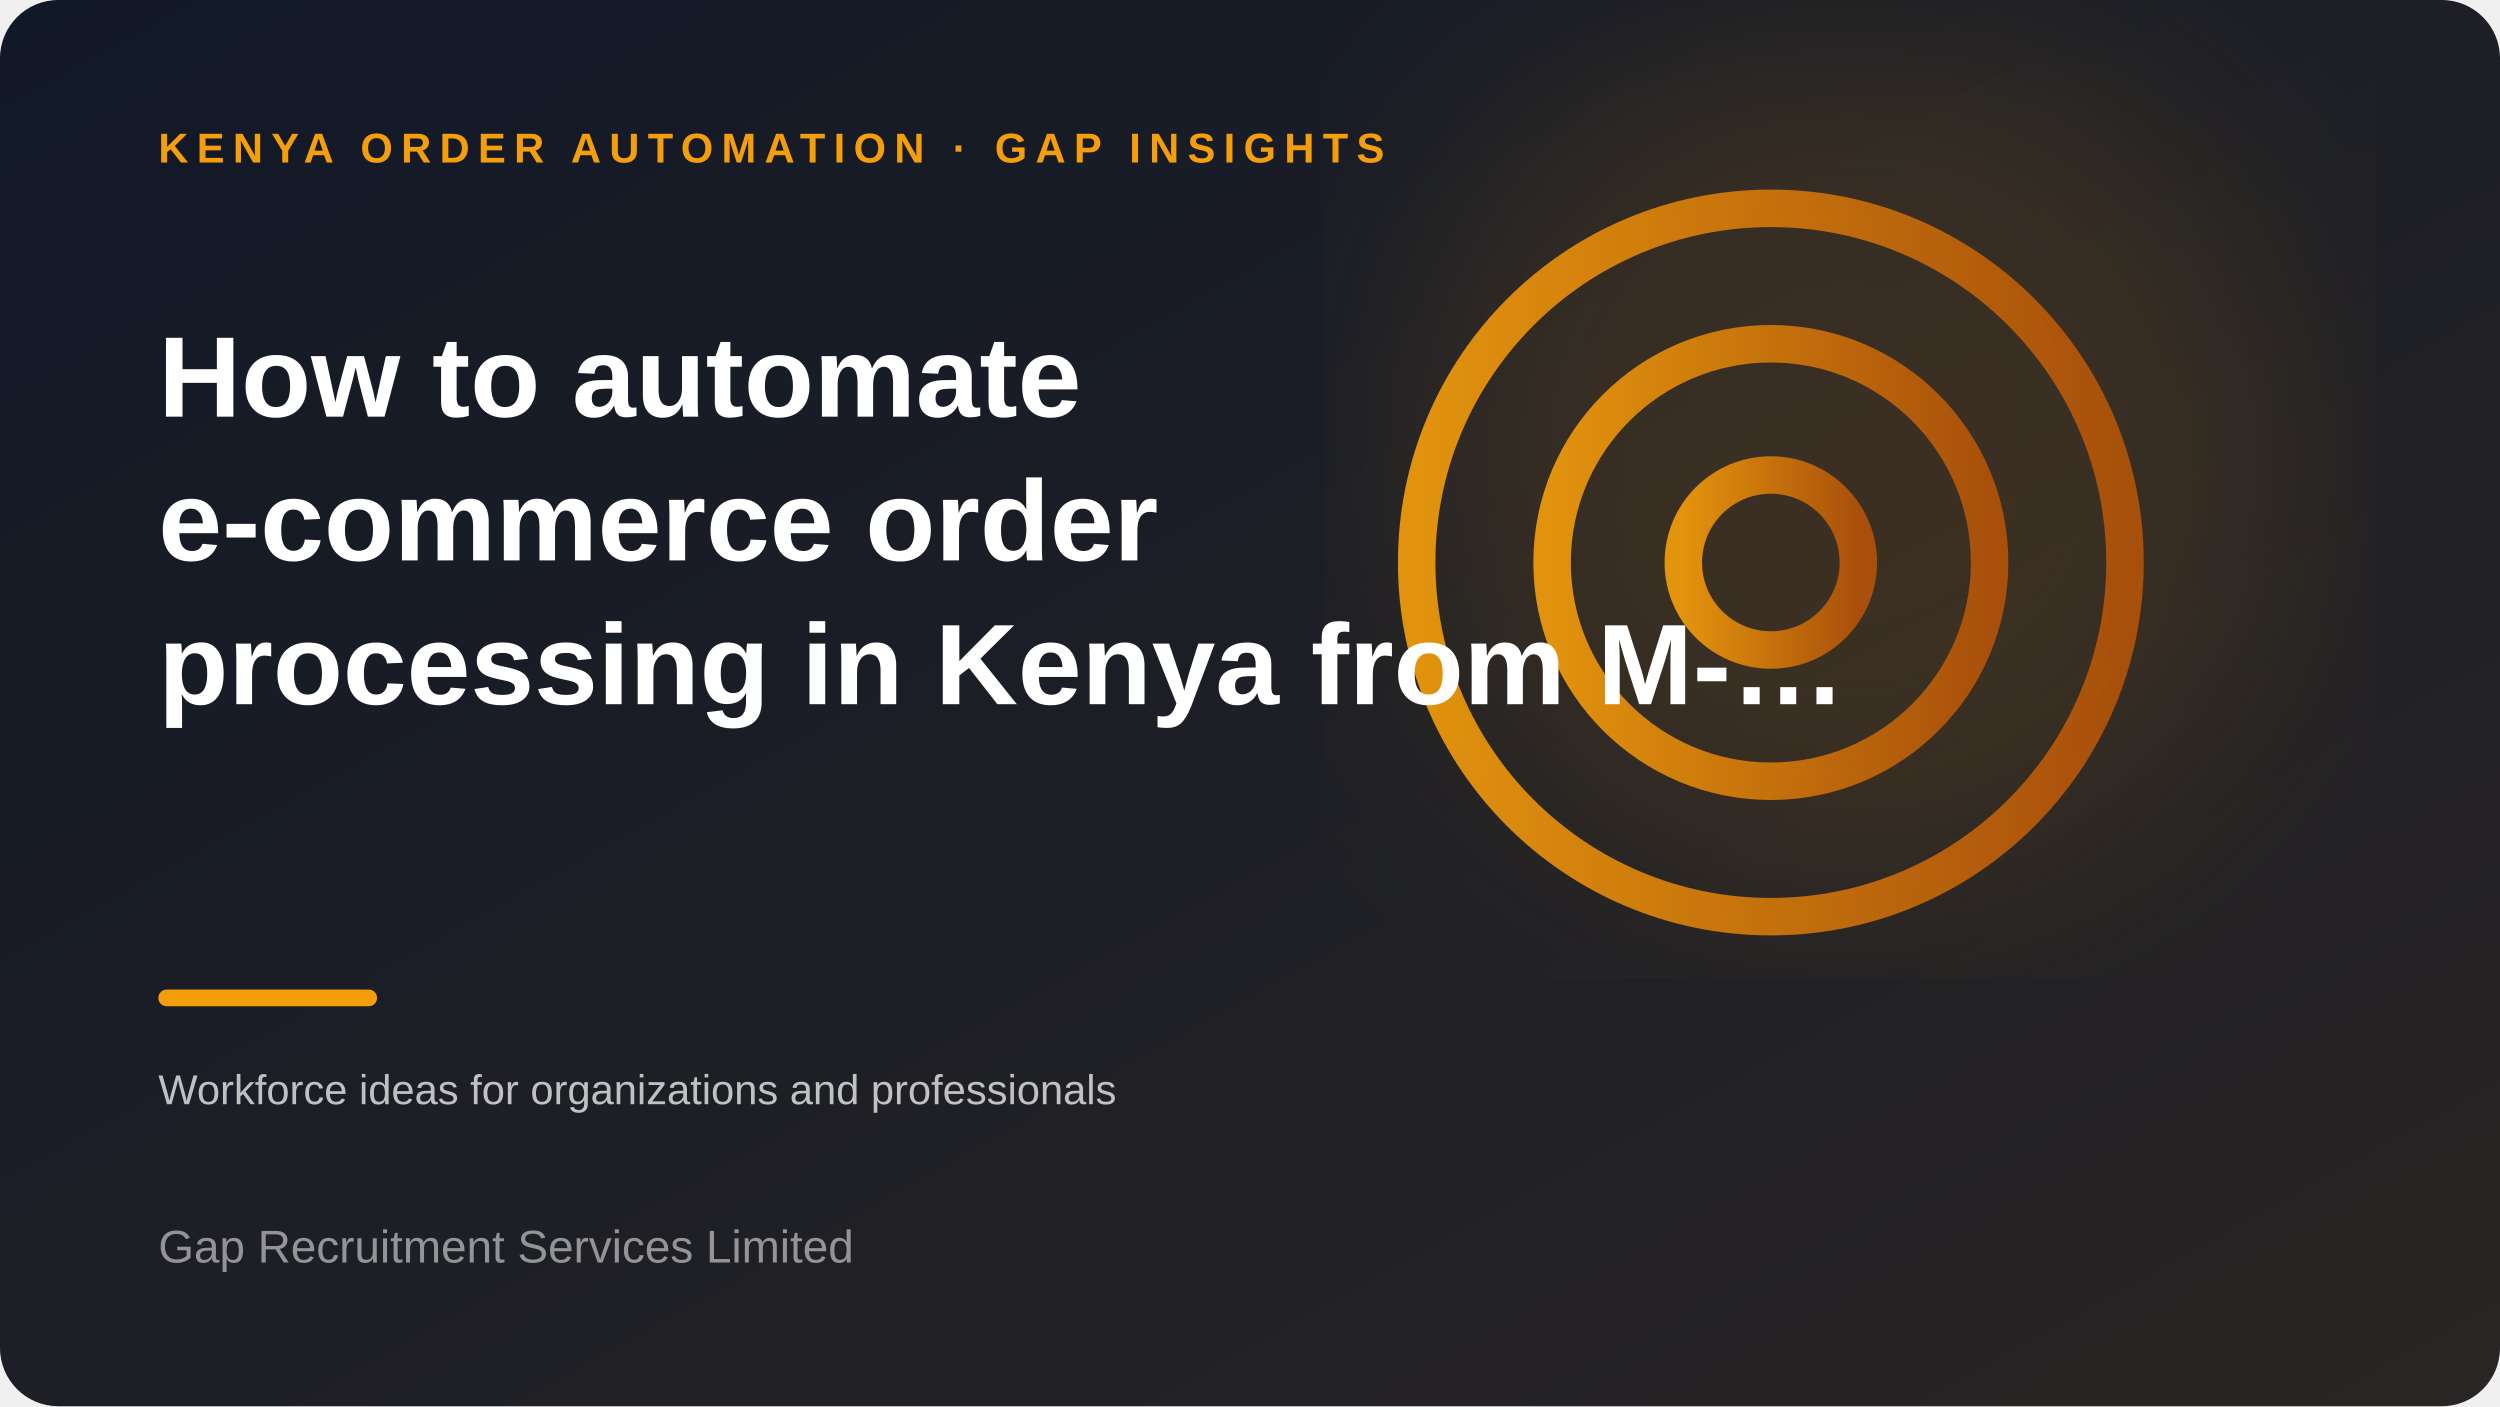
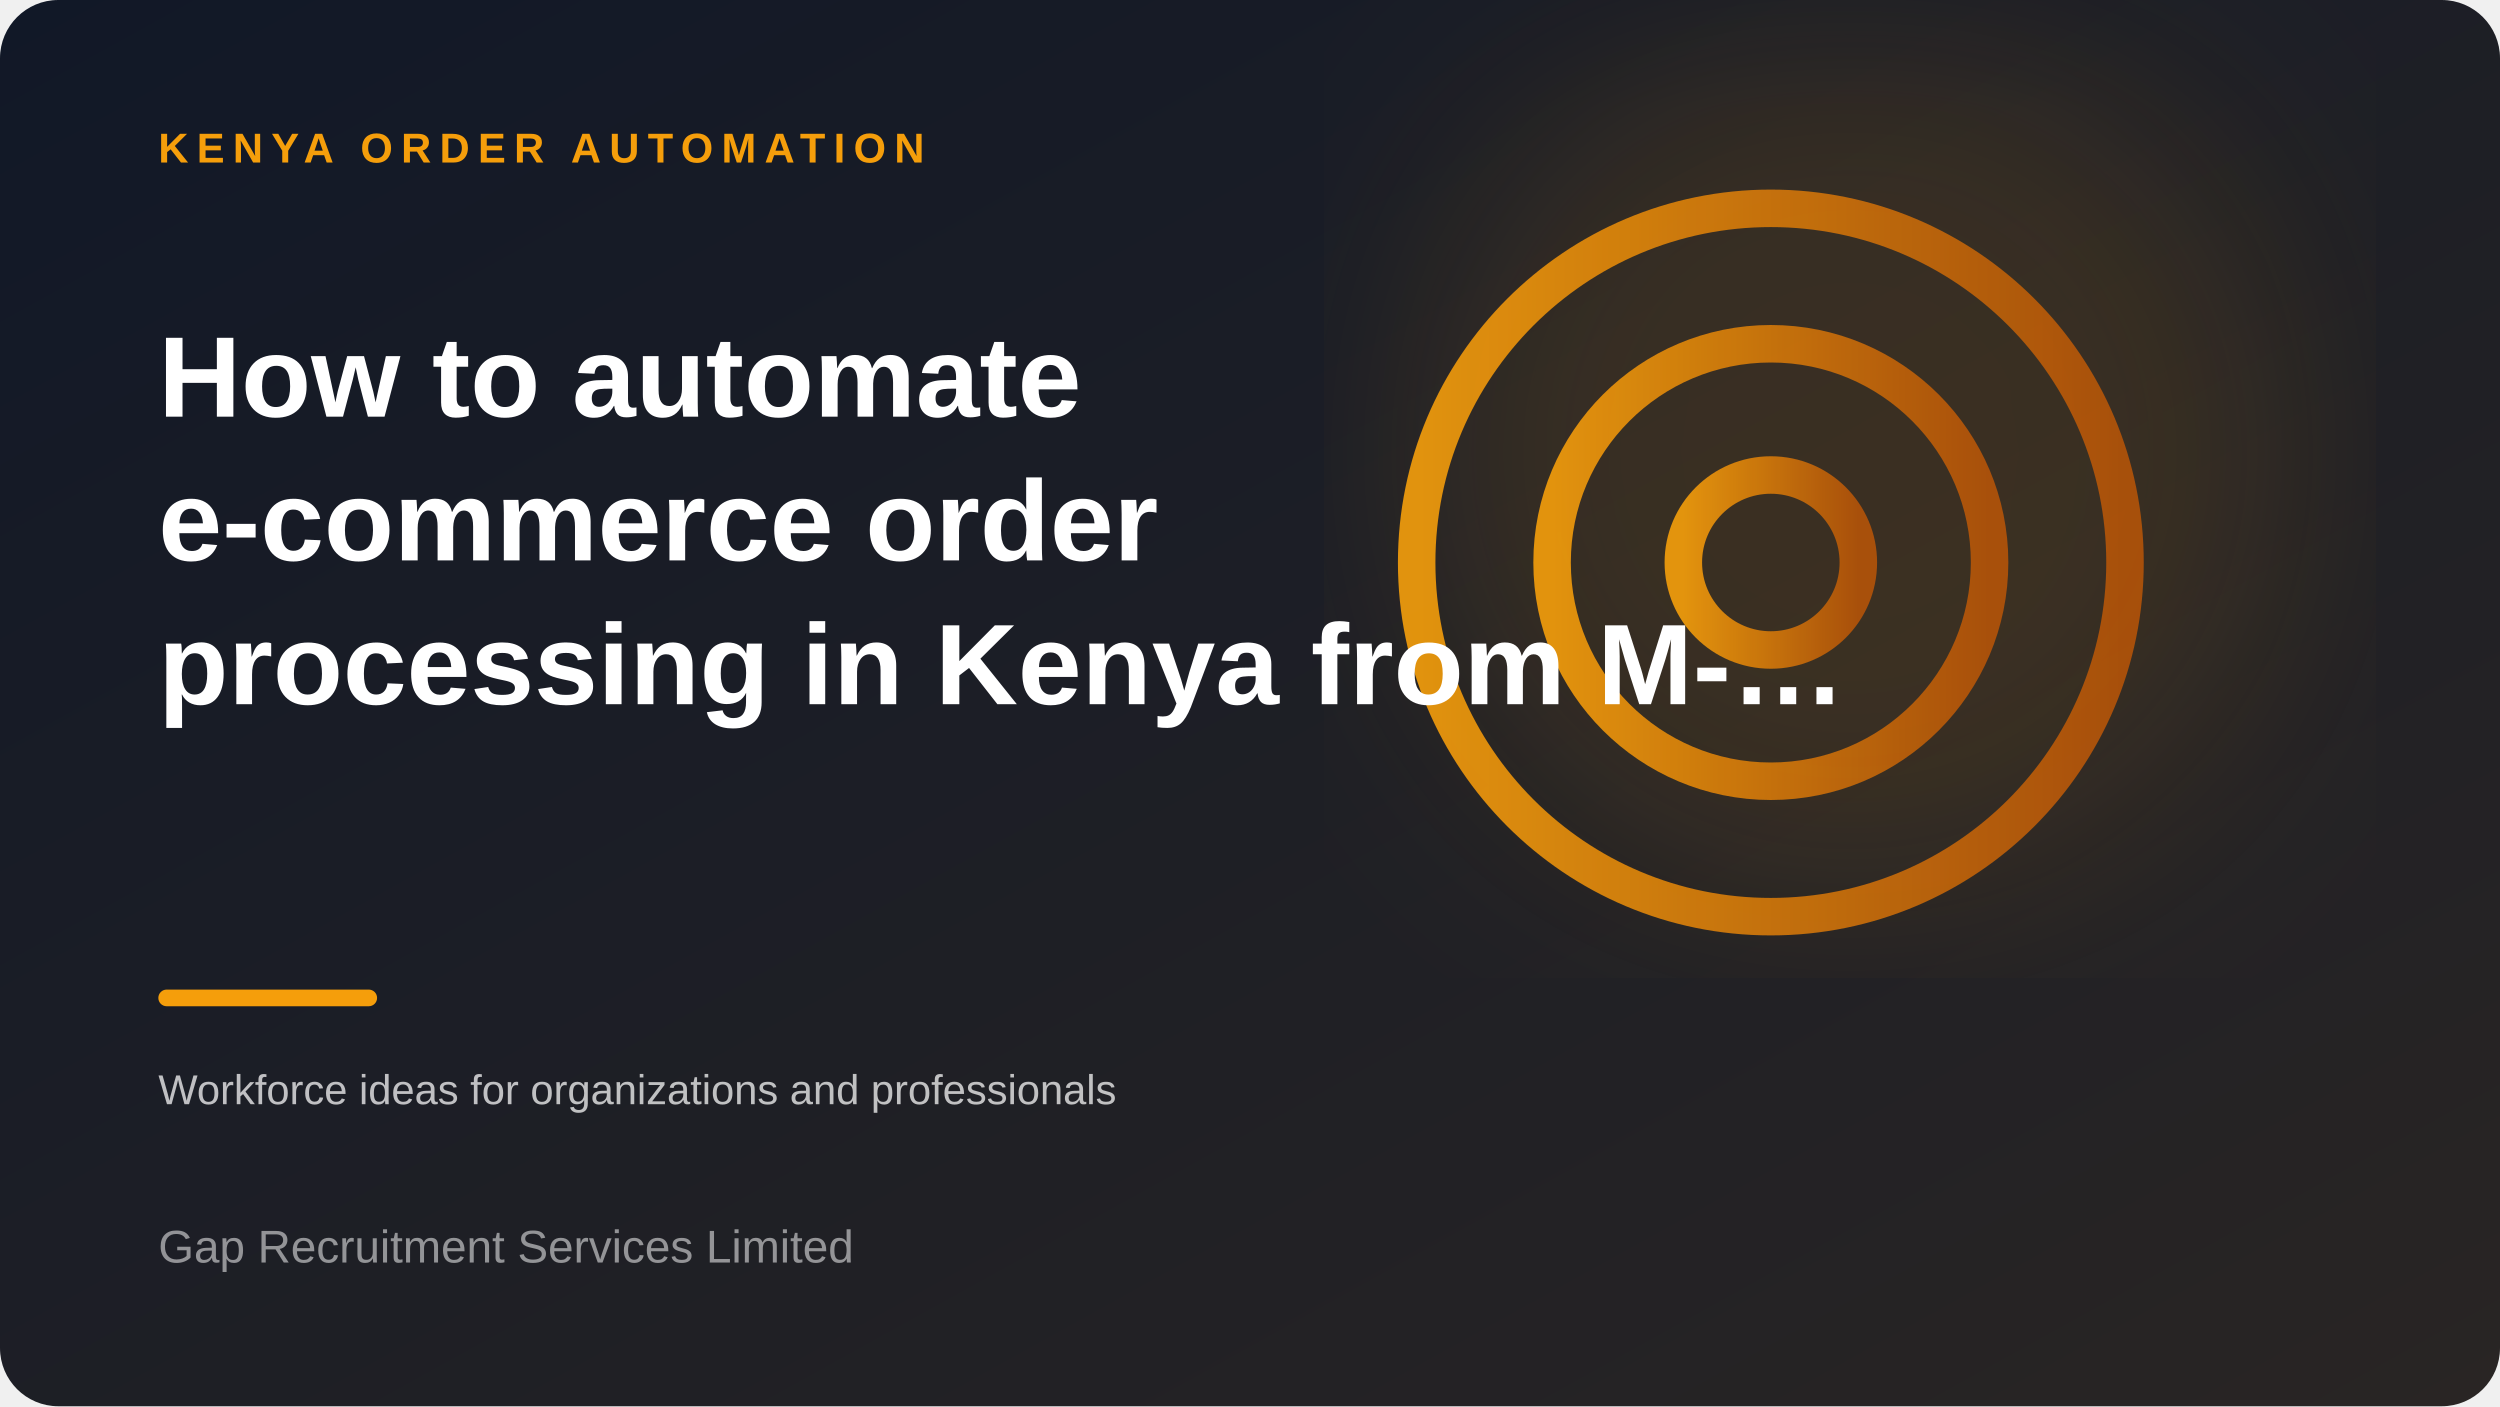
<svg xmlns="http://www.w3.org/2000/svg" width="1200" height="675" viewBox="0 0 1200 675" role="img" aria-labelledby="title desc">
  <defs>
    <linearGradient id="bg" x1="0" y1="0" x2="1" y2="1">
      <stop stop-color="#111827" />
      <stop offset="1" stop-color="#292524" />
    </linearGradient>
    <linearGradient id="accent">
      <stop stop-color="#F59E0B" />
      <stop offset="1" stop-color="#B45309" />
    </linearGradient>
    <filter id="blur">
      <feGaussianBlur stdDeviation="55" />
    </filter>
  </defs>
  <rect width="1200" height="675" rx="28" fill="url(#bg)" />
  <circle cx="888" cy="217" r="210" fill="#F59E0B" opacity=".13" filter="url(#blur)" />
  <g fill="none" stroke="url(#accent)" stroke-width="18" opacity=".9">
    <circle cx="850" cy="270" r="170" />
    <circle cx="850" cy="270" r="105" />
    <circle cx="850" cy="270" r="42" />
  </g>
-   <text x="76" y="78" fill="#F59E0B" font-family="Arial, Helvetica, sans-serif" font-size="20" font-weight="700" letter-spacing="4">KENYA ORDER AUTOMATION · GAP INSIGHTS</text>
+   <text x="76" y="78" fill="#F59E0B" font-family="Arial, Helvetica, sans-serif" font-size="20" font-weight="700" letter-spacing="4">KENYA ORDER AUTOMATION</text>
  <text x="76" y="200" fill="white" font-family="Arial, Helvetica, sans-serif" font-size="55" font-weight="800">How to automate</text>
  <text x="76" y="269" fill="white" font-family="Arial, Helvetica, sans-serif" font-size="55" font-weight="800">e-commerce order</text>
  <text x="76" y="338" fill="white" font-family="Arial, Helvetica, sans-serif" font-size="55" font-weight="800">processing in Kenya from M-…</text>
  <rect x="76" y="475" width="105" height="8" rx="4" fill="#F59E0B" />
  <text x="76" y="530" fill="white" opacity=".72" font-family="Arial, Helvetica, sans-serif" font-size="20">Workforce ideas for organizations and professionals</text>
  <text x="76" y="606" fill="white" opacity=".52" font-family="Arial, Helvetica, sans-serif" font-size="22">Gap Recruitment Services Limited</text>
</svg>
